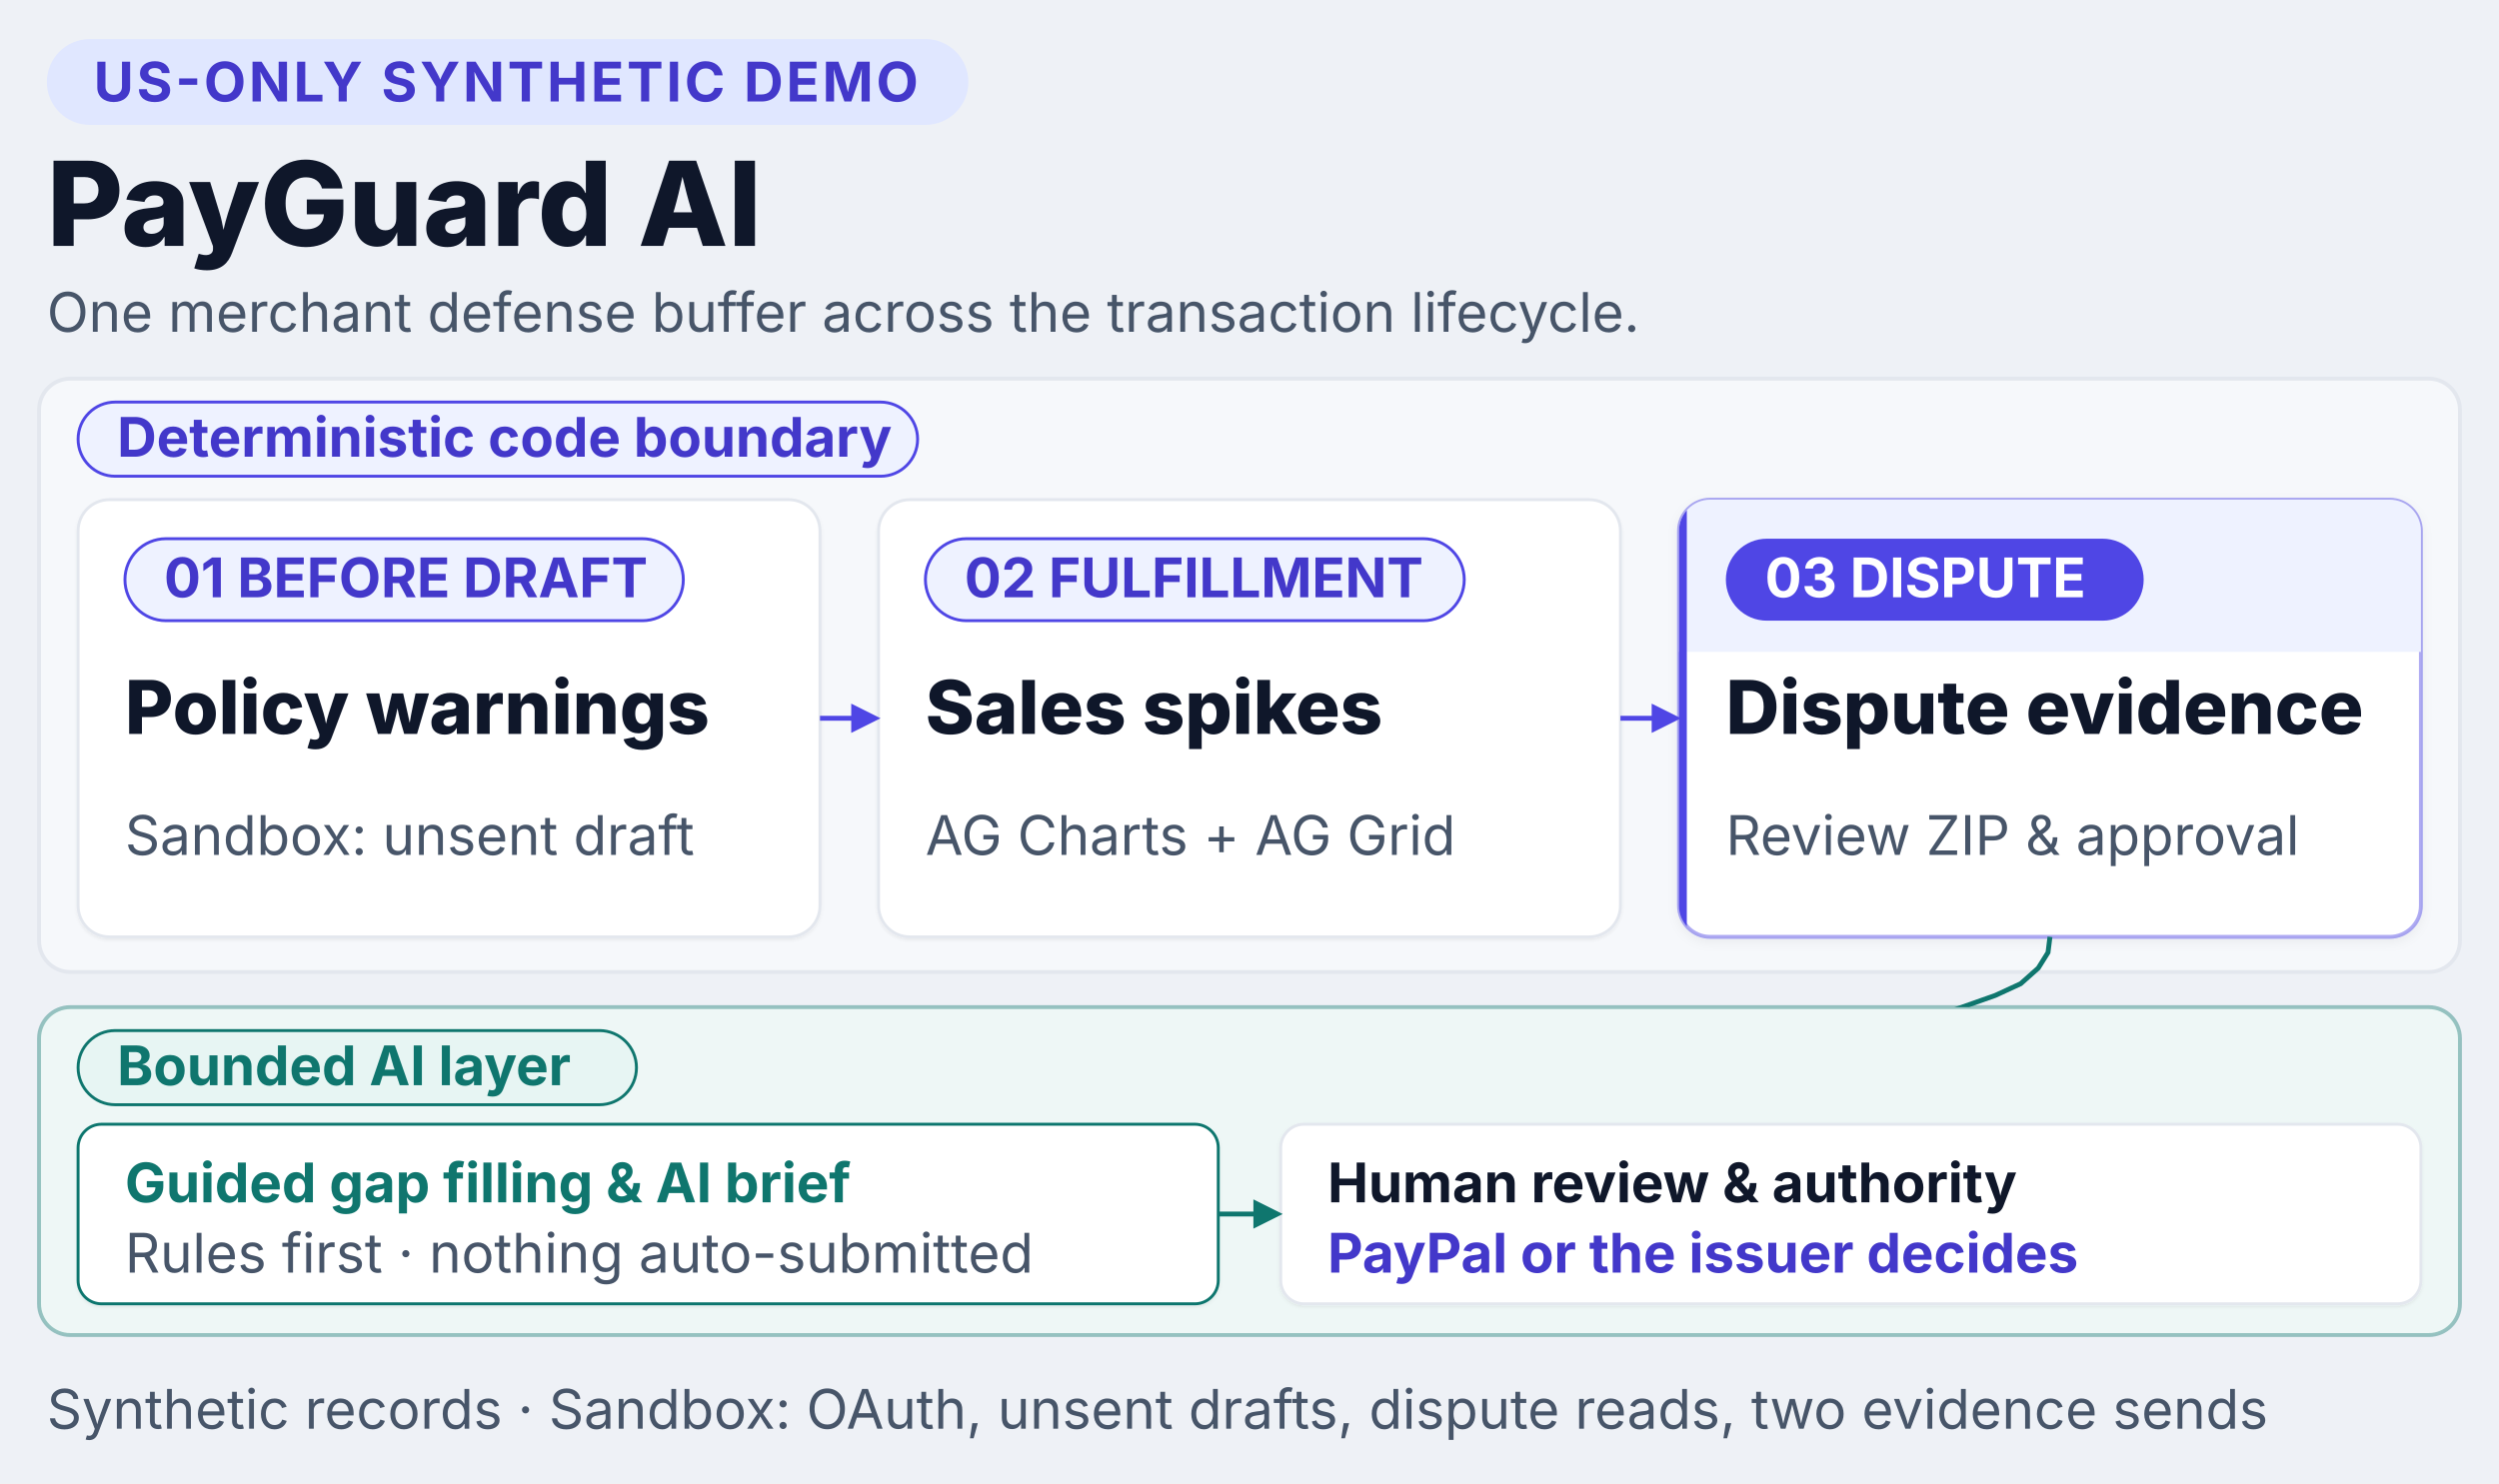
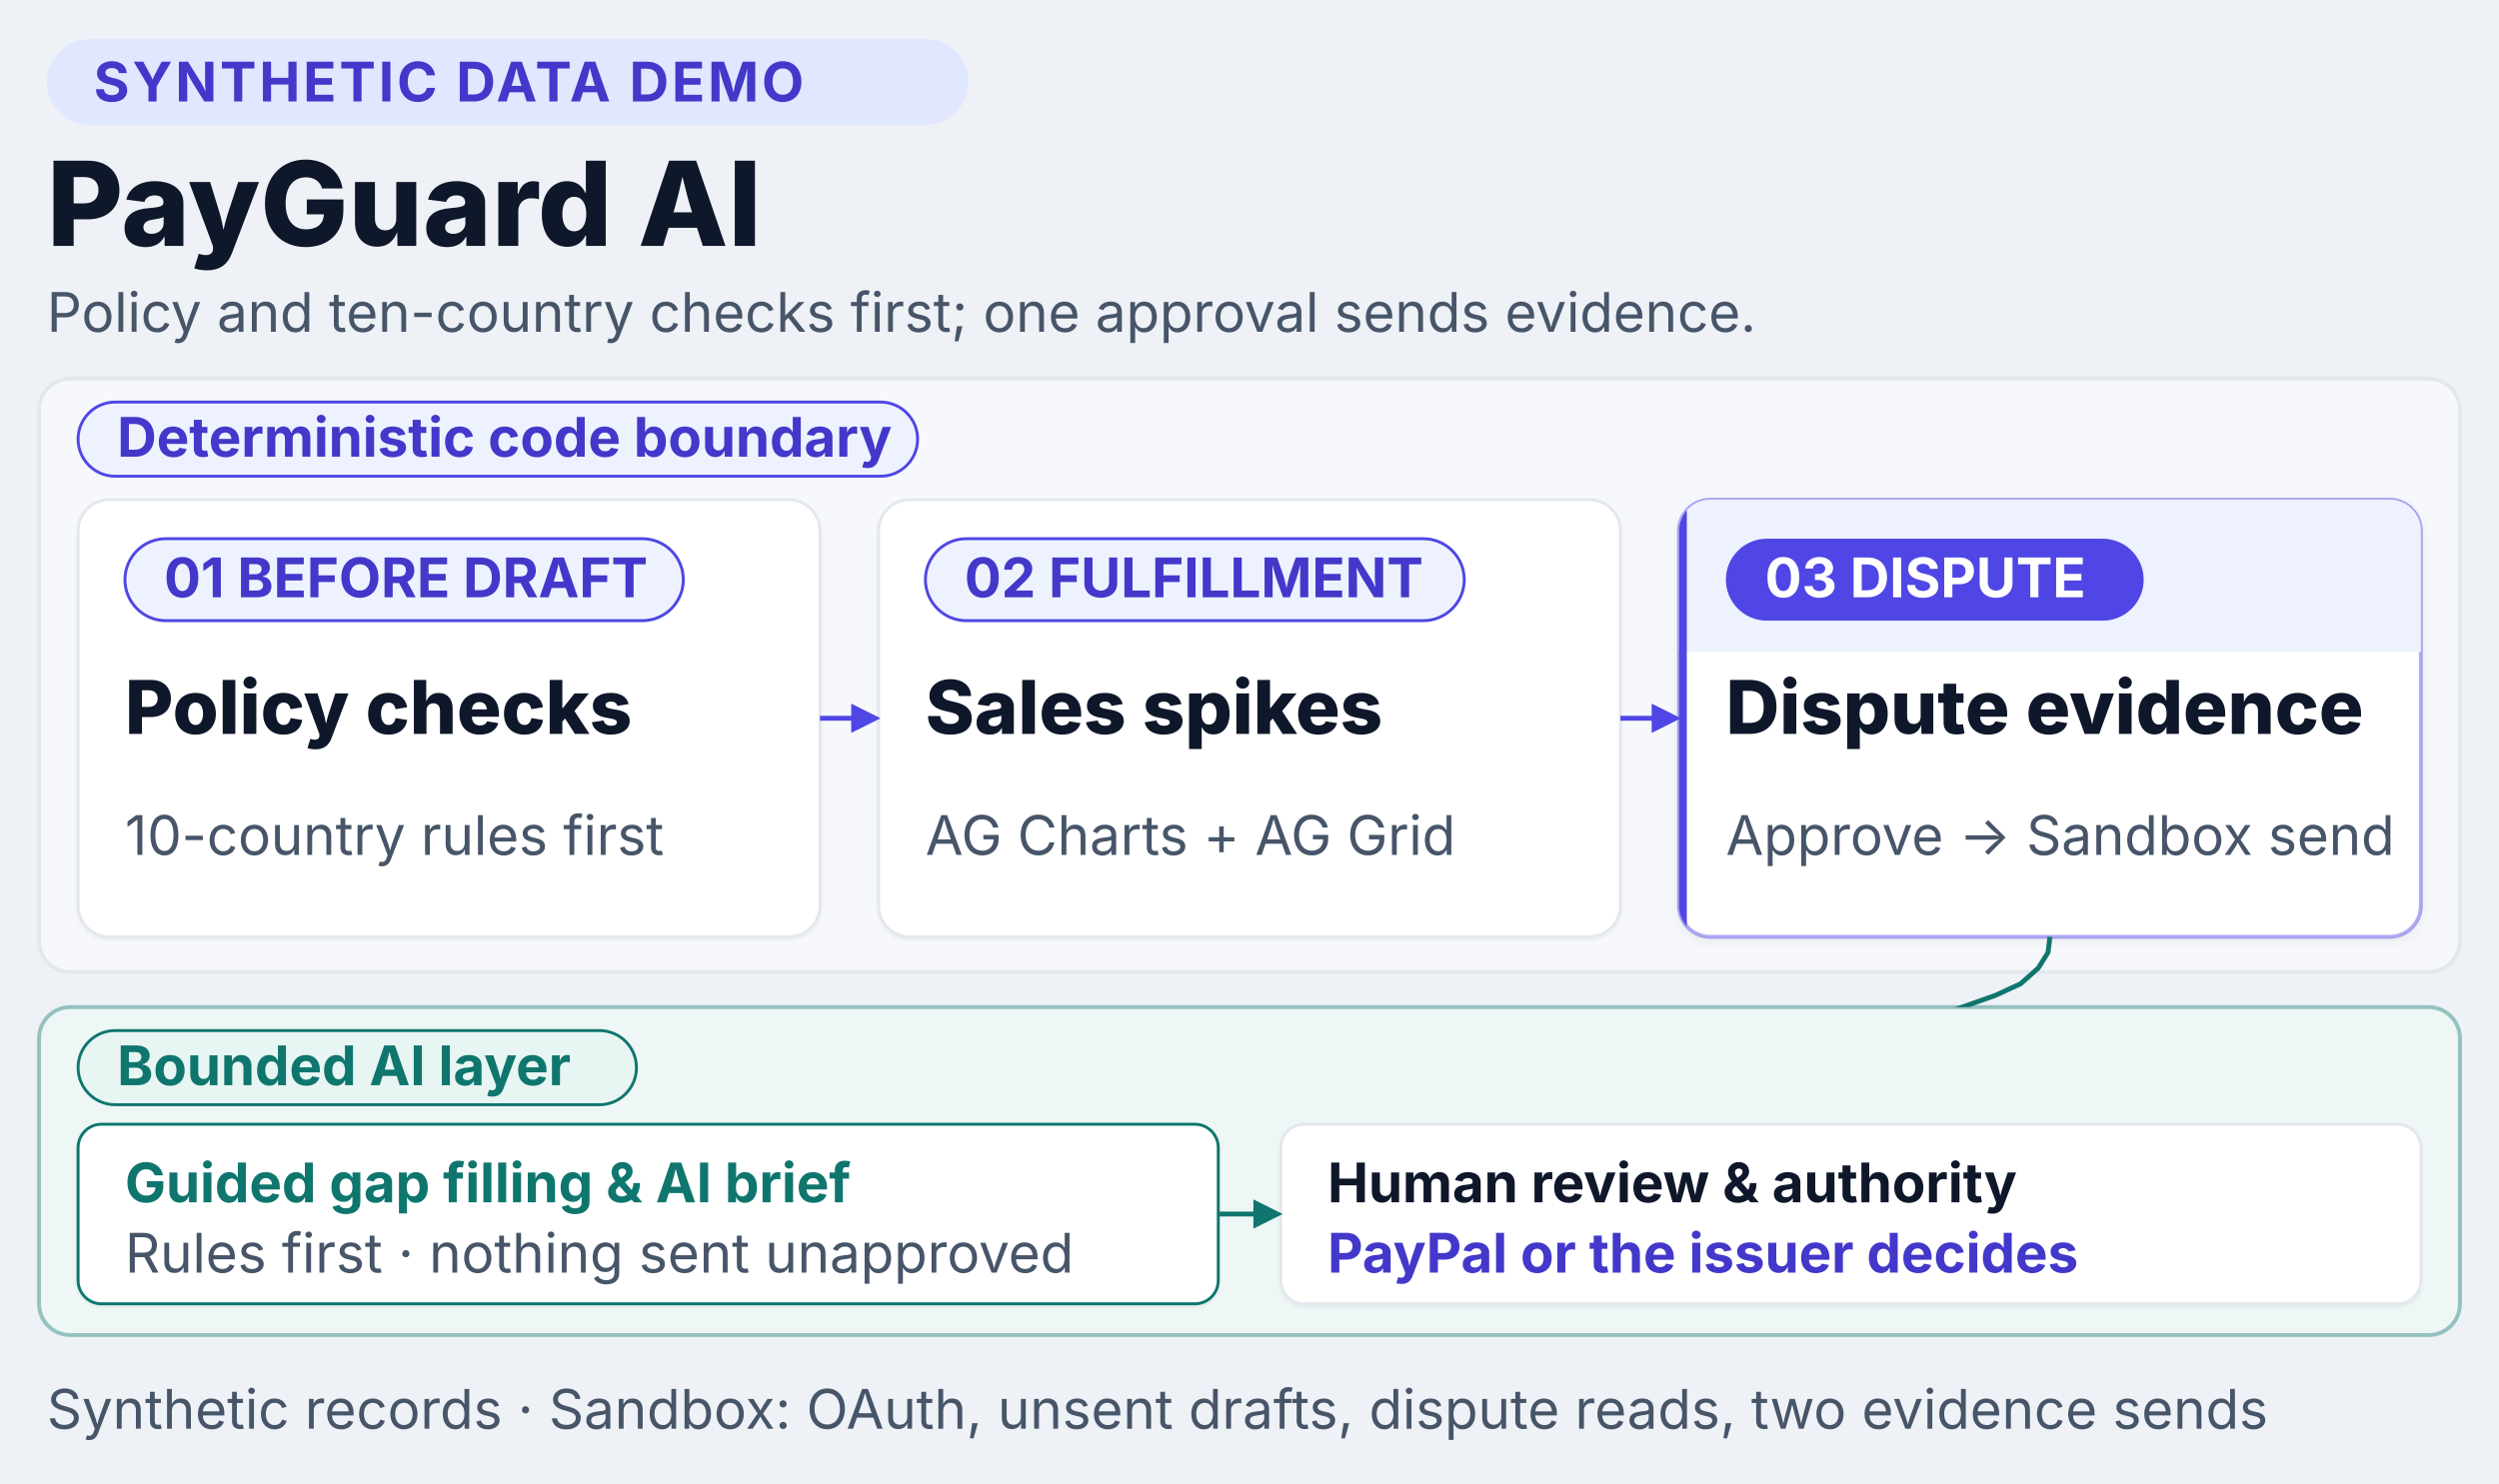
<svg xmlns="http://www.w3.org/2000/svg" viewBox="0 0 1280 760" width="1280" height="760" role="img" aria-labelledby="title description" data-embed-width="640" font-family="Inter, Arial, sans-serif">
  <defs>
    <marker id="arr" viewBox="0 0 10 10" refX="8" refY="5" markerWidth="6" markerHeight="6" orient="auto-start-reverse">
      <path d="M0 0L10 5L0 10z" fill="#4f46e5" />
    </marker>
    <marker id="arr-ai" viewBox="0 0 10 10" refX="8" refY="5" markerWidth="6" markerHeight="6" orient="auto-start-reverse">
      <path d="M0 0L10 5L0 10z" fill="#0f766e" />
    </marker>
    <filter id="l1" x="-5%" y="-10%" width="110%" height="130%">
      <feDropShadow dx="0" dy="1" stdDeviation="1" flood-color="#0f172a" flood-opacity="0.06" />
    </filter>
    <filter id="l2" x="-10%" y="-20%" width="120%" height="160%">
      <feDropShadow dx="0" dy="8" stdDeviation="12" flood-color="#0f172a" flood-opacity="0.10" />
      <feDropShadow dx="0" dy="2" stdDeviation="3" flood-color="#0f172a" flood-opacity="0.06" />
    </filter>
    <clipPath id="focal-clip">
      <rect x="860" y="256" width="380" height="224" rx="16" />
    </clipPath>
  </defs>
  <rect width="1280" height="760" fill="#eef1f6" />
  <rect x="24" y="20" width="472" height="44" rx="22" fill="#e0e7ff" />
-   <text x="48" y="52" fill="#4338ca" font-size="28" font-weight="700" letter-spacing="1.5">US-ONLY SYNTHETIC DEMO</text>
+   <text x="48" y="52" fill="#4338ca" font-size="28" font-weight="700" letter-spacing="1.5">SYNTHETIC DATA DEMO</text>
  <text x="24" y="126" fill="#0f172a" font-size="60" font-weight="800">PayGuard AI</text>
-   <text x="24" y="170" fill="#475569" font-size="28">One merchant defense buffer across the transaction lifecycle.</text>
+   <text x="24" y="170" fill="#475569" font-size="28">Policy and ten-country checks first; one approval sends evidence.</text>
  <rect x="20" y="194" width="1240" height="304" rx="16" fill="#f6f8fb" stroke="#e3e7ee" stroke-width="2" />
  <rect x="40" y="206" width="430" height="38" rx="19" fill="#eef2ff" stroke="#4f46e5" stroke-width="1.5" />
  <text x="60" y="234" fill="#4338ca" font-size="28" font-weight="700">Deterministic code boundary</text>
  <g class="box">
    <rect x="40" y="256" width="380" height="224" rx="16" fill="#ffffff" stroke="#e3e7ee" stroke-width="1.5" filter="url(#l1)" />
    <rect x="64" y="276" width="286" height="42" rx="21" fill="#eef2ff" stroke="#4f46e5" stroke-width="1.5" />
    <text x="84" y="306" fill="#4338ca" font-size="28" font-weight="700">01 BEFORE DRAFT</text>
-     <text x="64" y="376" fill="#0f172a" font-size="38" font-weight="800">Policy warnings</text>
-     <text x="64" y="438" fill="#475569" font-size="28">Sandbox: unsent draft</text>
+     <text x="64" y="376" fill="#0f172a" font-size="38" font-weight="800">Policy checks</text>
+     <text x="64" y="438" fill="#475569" font-size="28">10-country rules first</text>
  </g>
  <g class="box">
    <rect x="450" y="256" width="380" height="224" rx="16" fill="#ffffff" stroke="#e3e7ee" stroke-width="1.5" filter="url(#l1)" />
    <rect x="474" y="276" width="276" height="42" rx="21" fill="#eef2ff" stroke="#4f46e5" stroke-width="1.5" />
    <text x="494" y="306" fill="#4338ca" font-size="28" font-weight="700">02 FULFILLMENT</text>
    <text x="474" y="376" fill="#0f172a" font-size="38" font-weight="800">Sales spikes</text>
    <text x="474" y="438" fill="#475569" font-size="28">AG Charts + AG Grid</text>
  </g>
  <g class="box" id="focal">
    <rect x="860" y="256" width="380" height="224" rx="16" fill="#ffffff" stroke="#4f46e5" stroke-opacity="0.45" stroke-width="2" filter="url(#l2)" />
    <g clip-path="url(#focal-clip)">
      <rect x="860" y="256" width="380" height="78" fill="#eef2ff" />
      <rect x="860" y="256" width="4" height="224" fill="#4f46e5" />
    </g>
    <rect x="884" y="276" width="214" height="42" rx="21" fill="#4f46e5" />
    <text x="904" y="306" fill="#ffffff" font-size="28" font-weight="700">03 DISPUTE</text>
    <text x="884" y="376" fill="#0f172a" font-size="38" font-weight="800">Dispute evidence</text>
-     <text x="884" y="438" fill="#475569" font-size="28">Review ZIP &amp; approval</text>
+     <text x="884" y="438" fill="#475569" font-size="28">Approve → Sandbox send</text>
  </g>
  <path d="M420 368 L434 368 L448 368" stroke="#4f46e5" stroke-width="2.5" fill="none" marker-end="url(#arr)" />
  <path d="M830 368 L844 368 L858 368" stroke="#4f46e5" stroke-width="2.5" fill="none" marker-end="url(#arr)" />
  <path d="M1050 480 L1049 488 L1044 496 L1035 504 L1022 510 L1005 516 L988 522 L975 528 L966 534 L961 540 L960 546" stroke="#0f766e" stroke-width="2.5" fill="none" marker-end="url(#arr-ai)" />
  <rect x="20" y="516" width="1240" height="168" rx="16" fill="#eef7f6" stroke="#0f766e" stroke-opacity="0.4" stroke-width="2" />
  <rect x="40" y="528" width="286" height="38" rx="19" fill="#e7f5f3" stroke="#0f766e" stroke-width="1.5" />
  <text x="60" y="556" fill="#0f766e" font-size="28" font-weight="700">Bounded AI layer</text>
  <g class="box">
    <rect x="40" y="576" width="584" height="92" rx="12" fill="#ffffff" stroke="#0f766e" stroke-width="1.5" filter="url(#l1)" />
    <text x="64" y="616" fill="#0f766e" font-size="28" font-weight="700">Guided gap filling &amp; AI brief</text>
-     <text x="64" y="652" fill="#475569" font-size="28">Rules first · nothing auto-submitted</text>
+     <text x="64" y="652" fill="#475569" font-size="28">Rules first · nothing sent unapproved</text>
  </g>
  <g class="box">
    <rect x="656" y="576" width="584" height="92" rx="12" fill="#ffffff" stroke="#e3e7ee" stroke-width="1.5" filter="url(#l1)" />
    <text x="680" y="616" fill="#0f172a" font-size="28" font-weight="700">Human review &amp; authority</text>
    <text x="680" y="652" fill="#4338ca" font-size="28" font-weight="700">PayPal or the issuer decides</text>
  </g>
  <path d="M624 622 L639 622 L654 622" stroke="#0f766e" stroke-width="2.5" fill="none" marker-end="url(#arr-ai)" />
  <text x="24" y="732" fill="#475569" font-size="28">Synthetic records · Sandbox: OAuth, unsent drafts, dispute reads, two evidence sends</text>
</svg>
